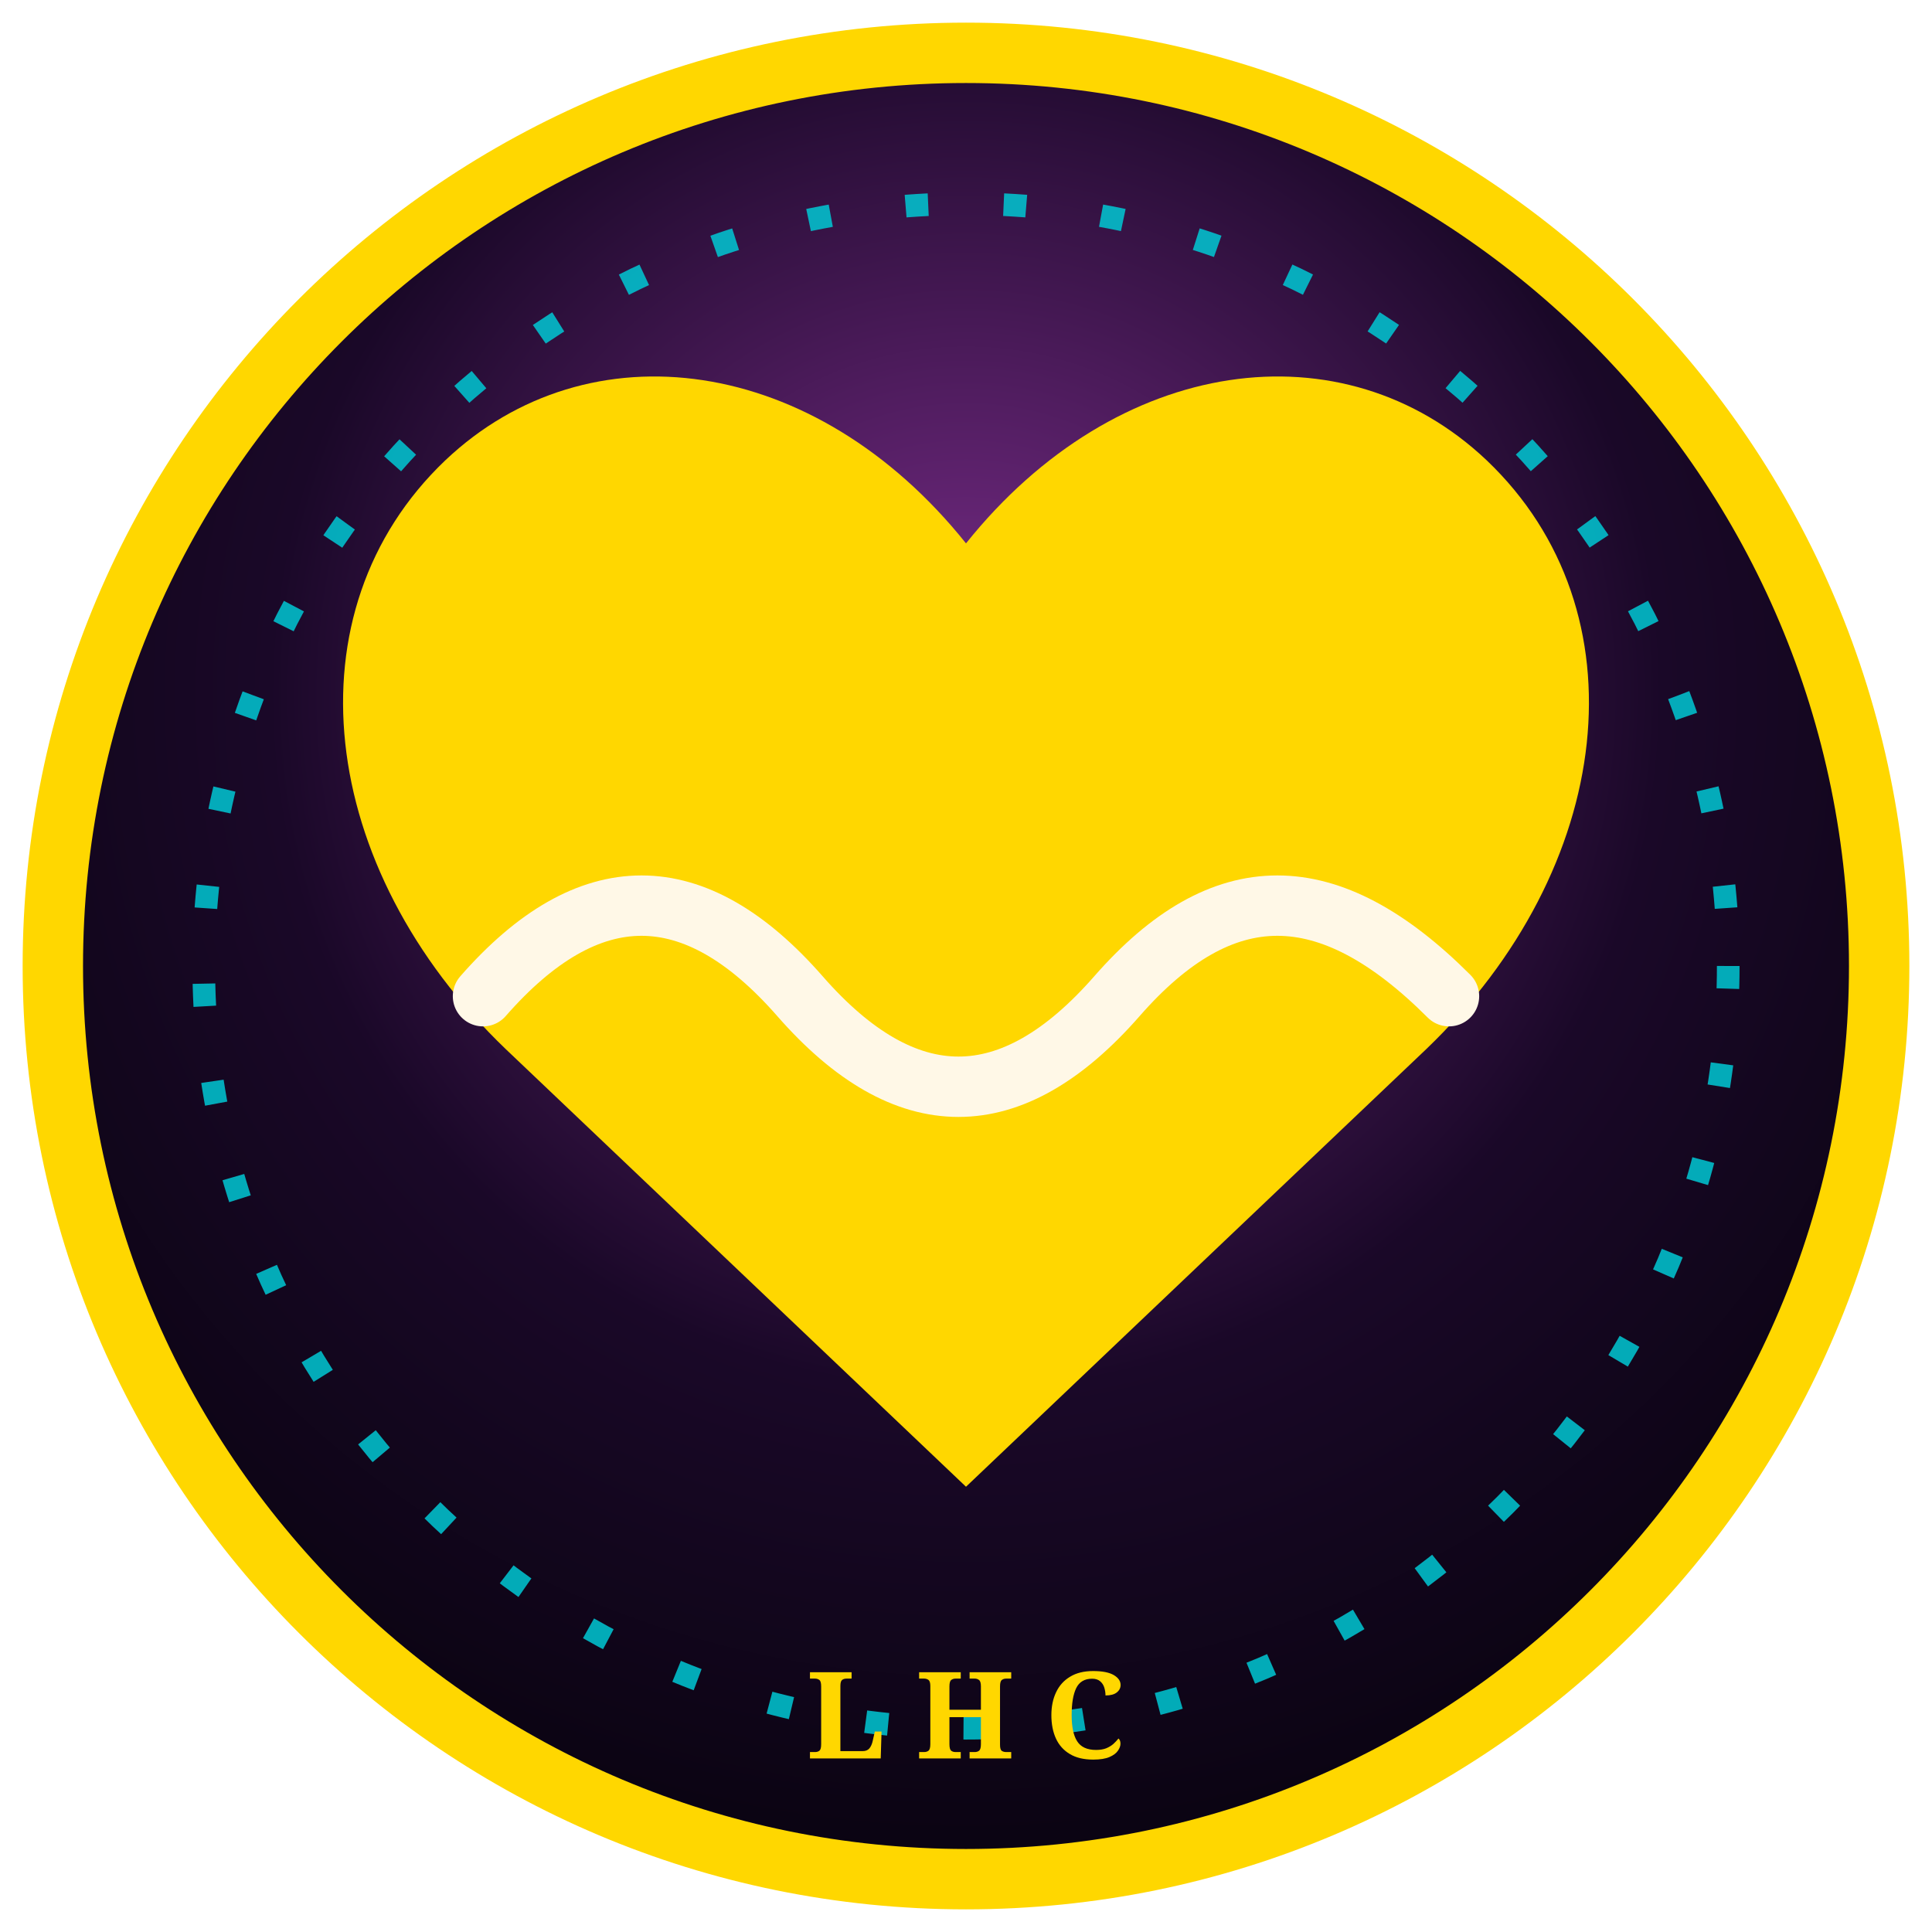
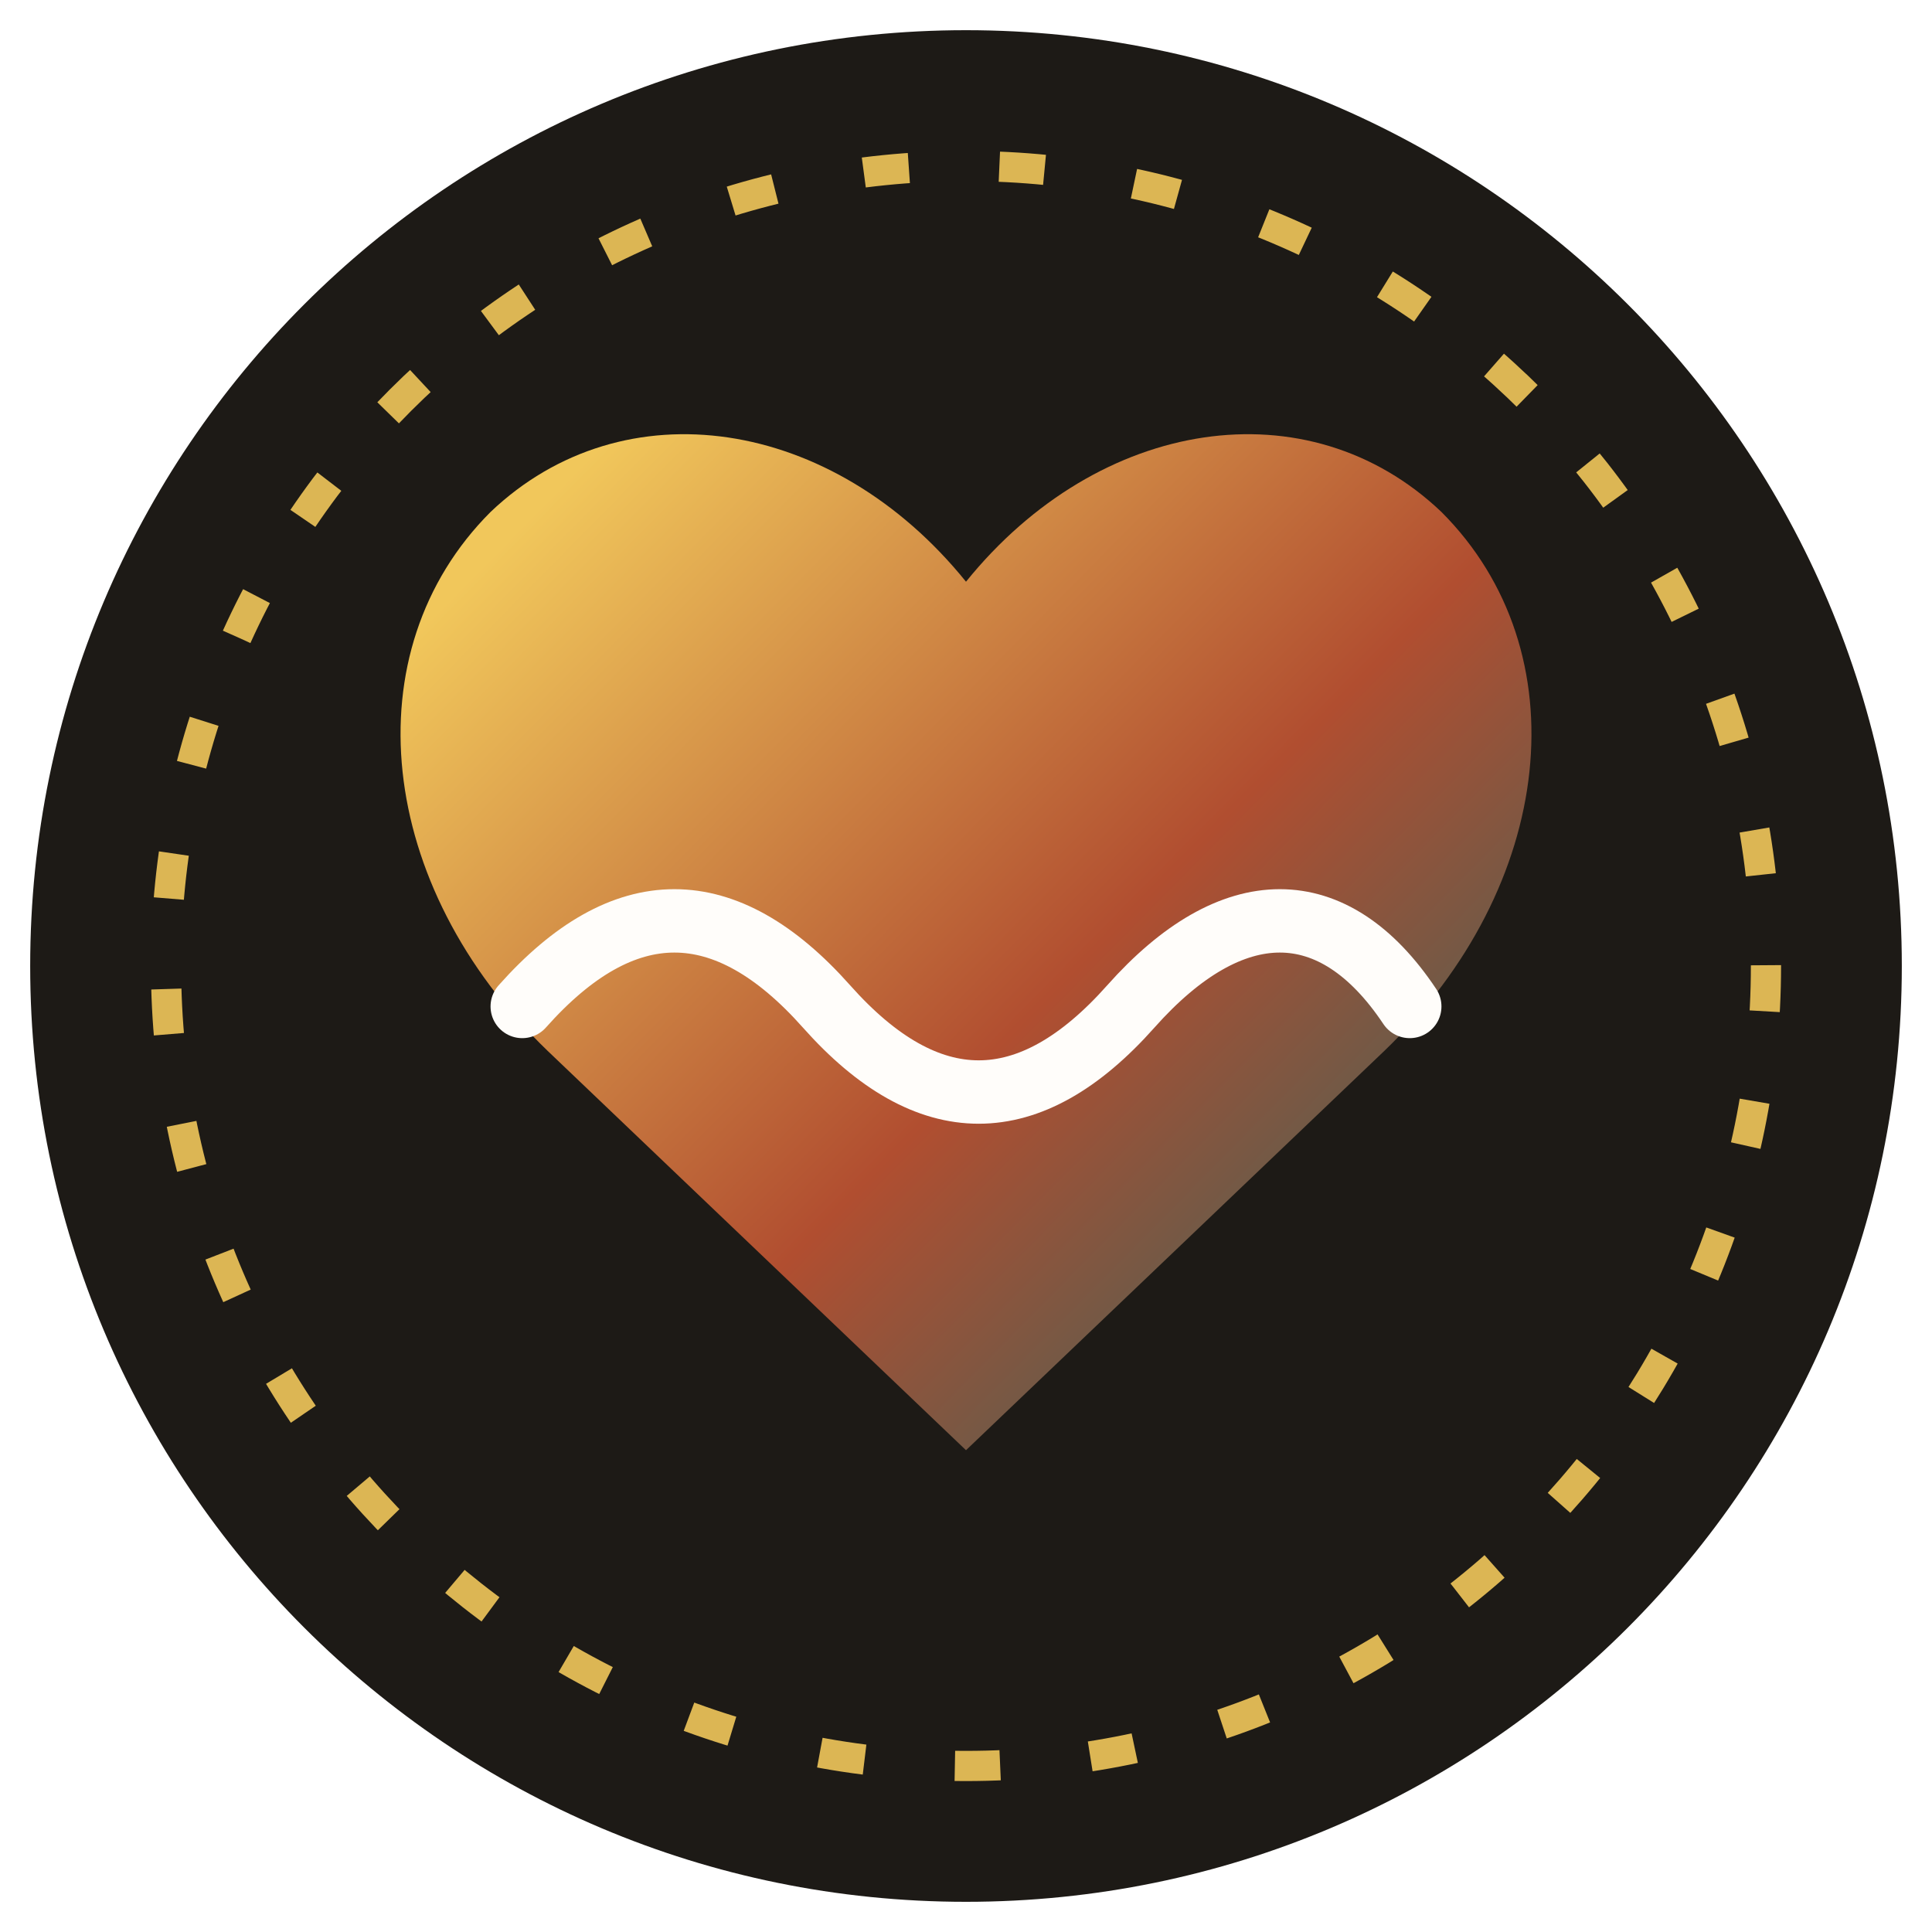
<svg xmlns="http://www.w3.org/2000/svg" viewBox="0 0 256 256" role="img" aria-labelledby="title desc">
  <defs>
-     <radialGradient id="bg" cx="50%" cy="35%" r="70%">
-       <stop offset="0%" stop-color="#7b2d8b" />
-       <stop offset="55%" stop-color="#1a0828" />
-       <stop offset="100%" stop-color="#07030d" />
-     </radialGradient>
-     <linearGradient id="heart" x1="40" x2="216" y1="54" y2="216">
-       <stop offset="0%" stop-color="#ffd700" />
-       <stop offset="45%" stop-color="#e8126a" />
-       <stop offset="100%" stop-color="#00c8d4" />
+     <linearGradient id="heart" gradientUnits="userSpaceOnUse" x1="56" x2="200" y1="62" y2="204">
+       <stop offset="0%" stop-color="#f1c75b" />
+       <stop offset="55%" stop-color="#b14e30" />
+       <stop offset="100%" stop-color="#2f655d" />
    </linearGradient>
  </defs>
-   <circle cx="128" cy="128" r="121" fill="url(#bg)" stroke="#ffd700" stroke-width="8" />
-   <circle cx="128" cy="128" r="101" fill="none" stroke="#00c8d4" stroke-width="3" stroke-dasharray="3 10" opacity=".85" />
-   <path fill="url(#heart)" d="M128 197 67 139c-25-24-29-58-8-78 19-18 49-14 69 11 20-25 50-29 69-11 21 20 17 54-8 78l-61 58Z" />
-   <path fill="none" stroke="#fff8e7" stroke-linecap="round" stroke-width="8" d="M64 132c14-16 28-16 42 0s28 16 42 0 28-16 44 0" />
-   <path fill="none" stroke="#ffd700" stroke-linecap="round" stroke-width="5" d="M83 92c8-7 17-9 27-5M173 92c-8-7-17-9-27-5" />
-   <text x="128" y="233" text-anchor="middle" fill="#ffd700" font-family="Georgia, serif" font-size="16" font-weight="700" letter-spacing="4">LHC</text>
+   <circle cx="128" cy="128" r="124" fill="#1d1a16" />
+   <circle cx="128" cy="128" r="106" fill="none" stroke="#f1c75b" stroke-width="4" stroke-dasharray="6 12" opacity=".9" />
+   <g transform="translate(128 130) scale(.84) translate(-128 -132)">
+     <path fill="url(#heart)" d="M128 206 62 143c-27-26-31-63-9-85 21-20 54-15 75 11 21-26 54-31 75-11 22 22 18 59-9 85l-66 63Z" />
+     <path fill="none" stroke="#fffdfa" stroke-linecap="round" stroke-width="10" d="M58 136c16-18 32-18 48 0s32 18 48 0 32-18 44 0" />
+   </g>
</svg>
